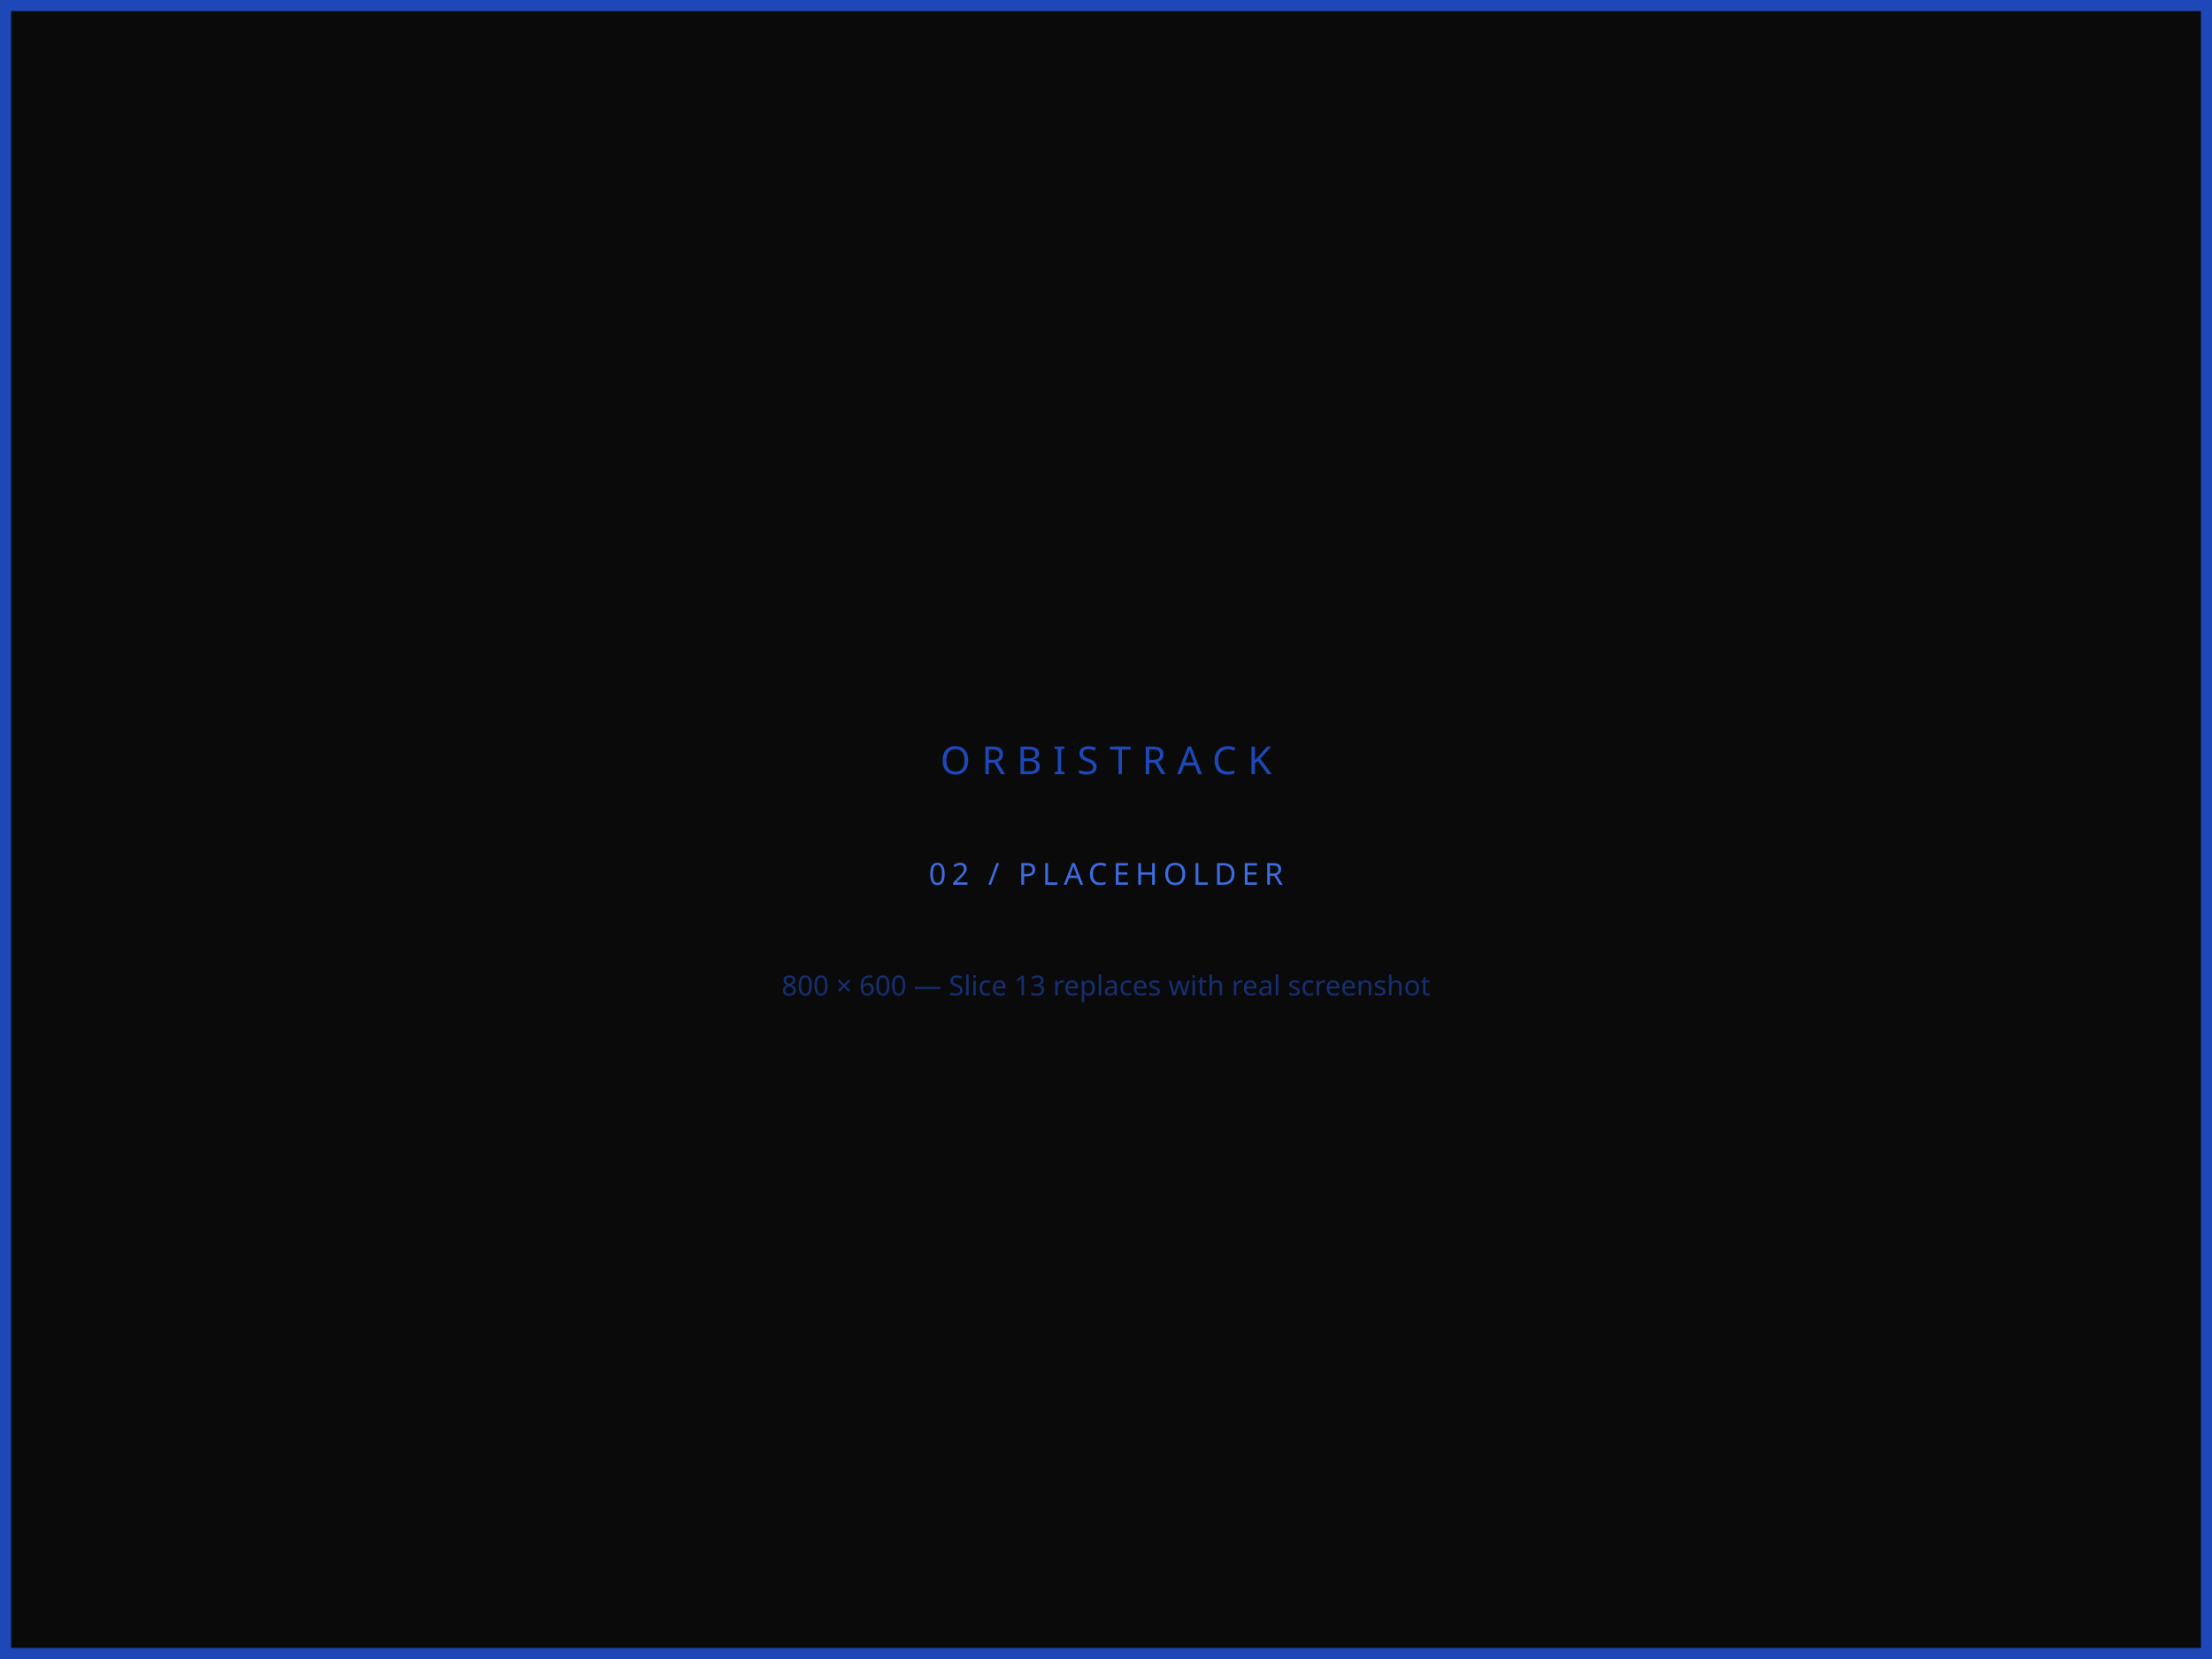
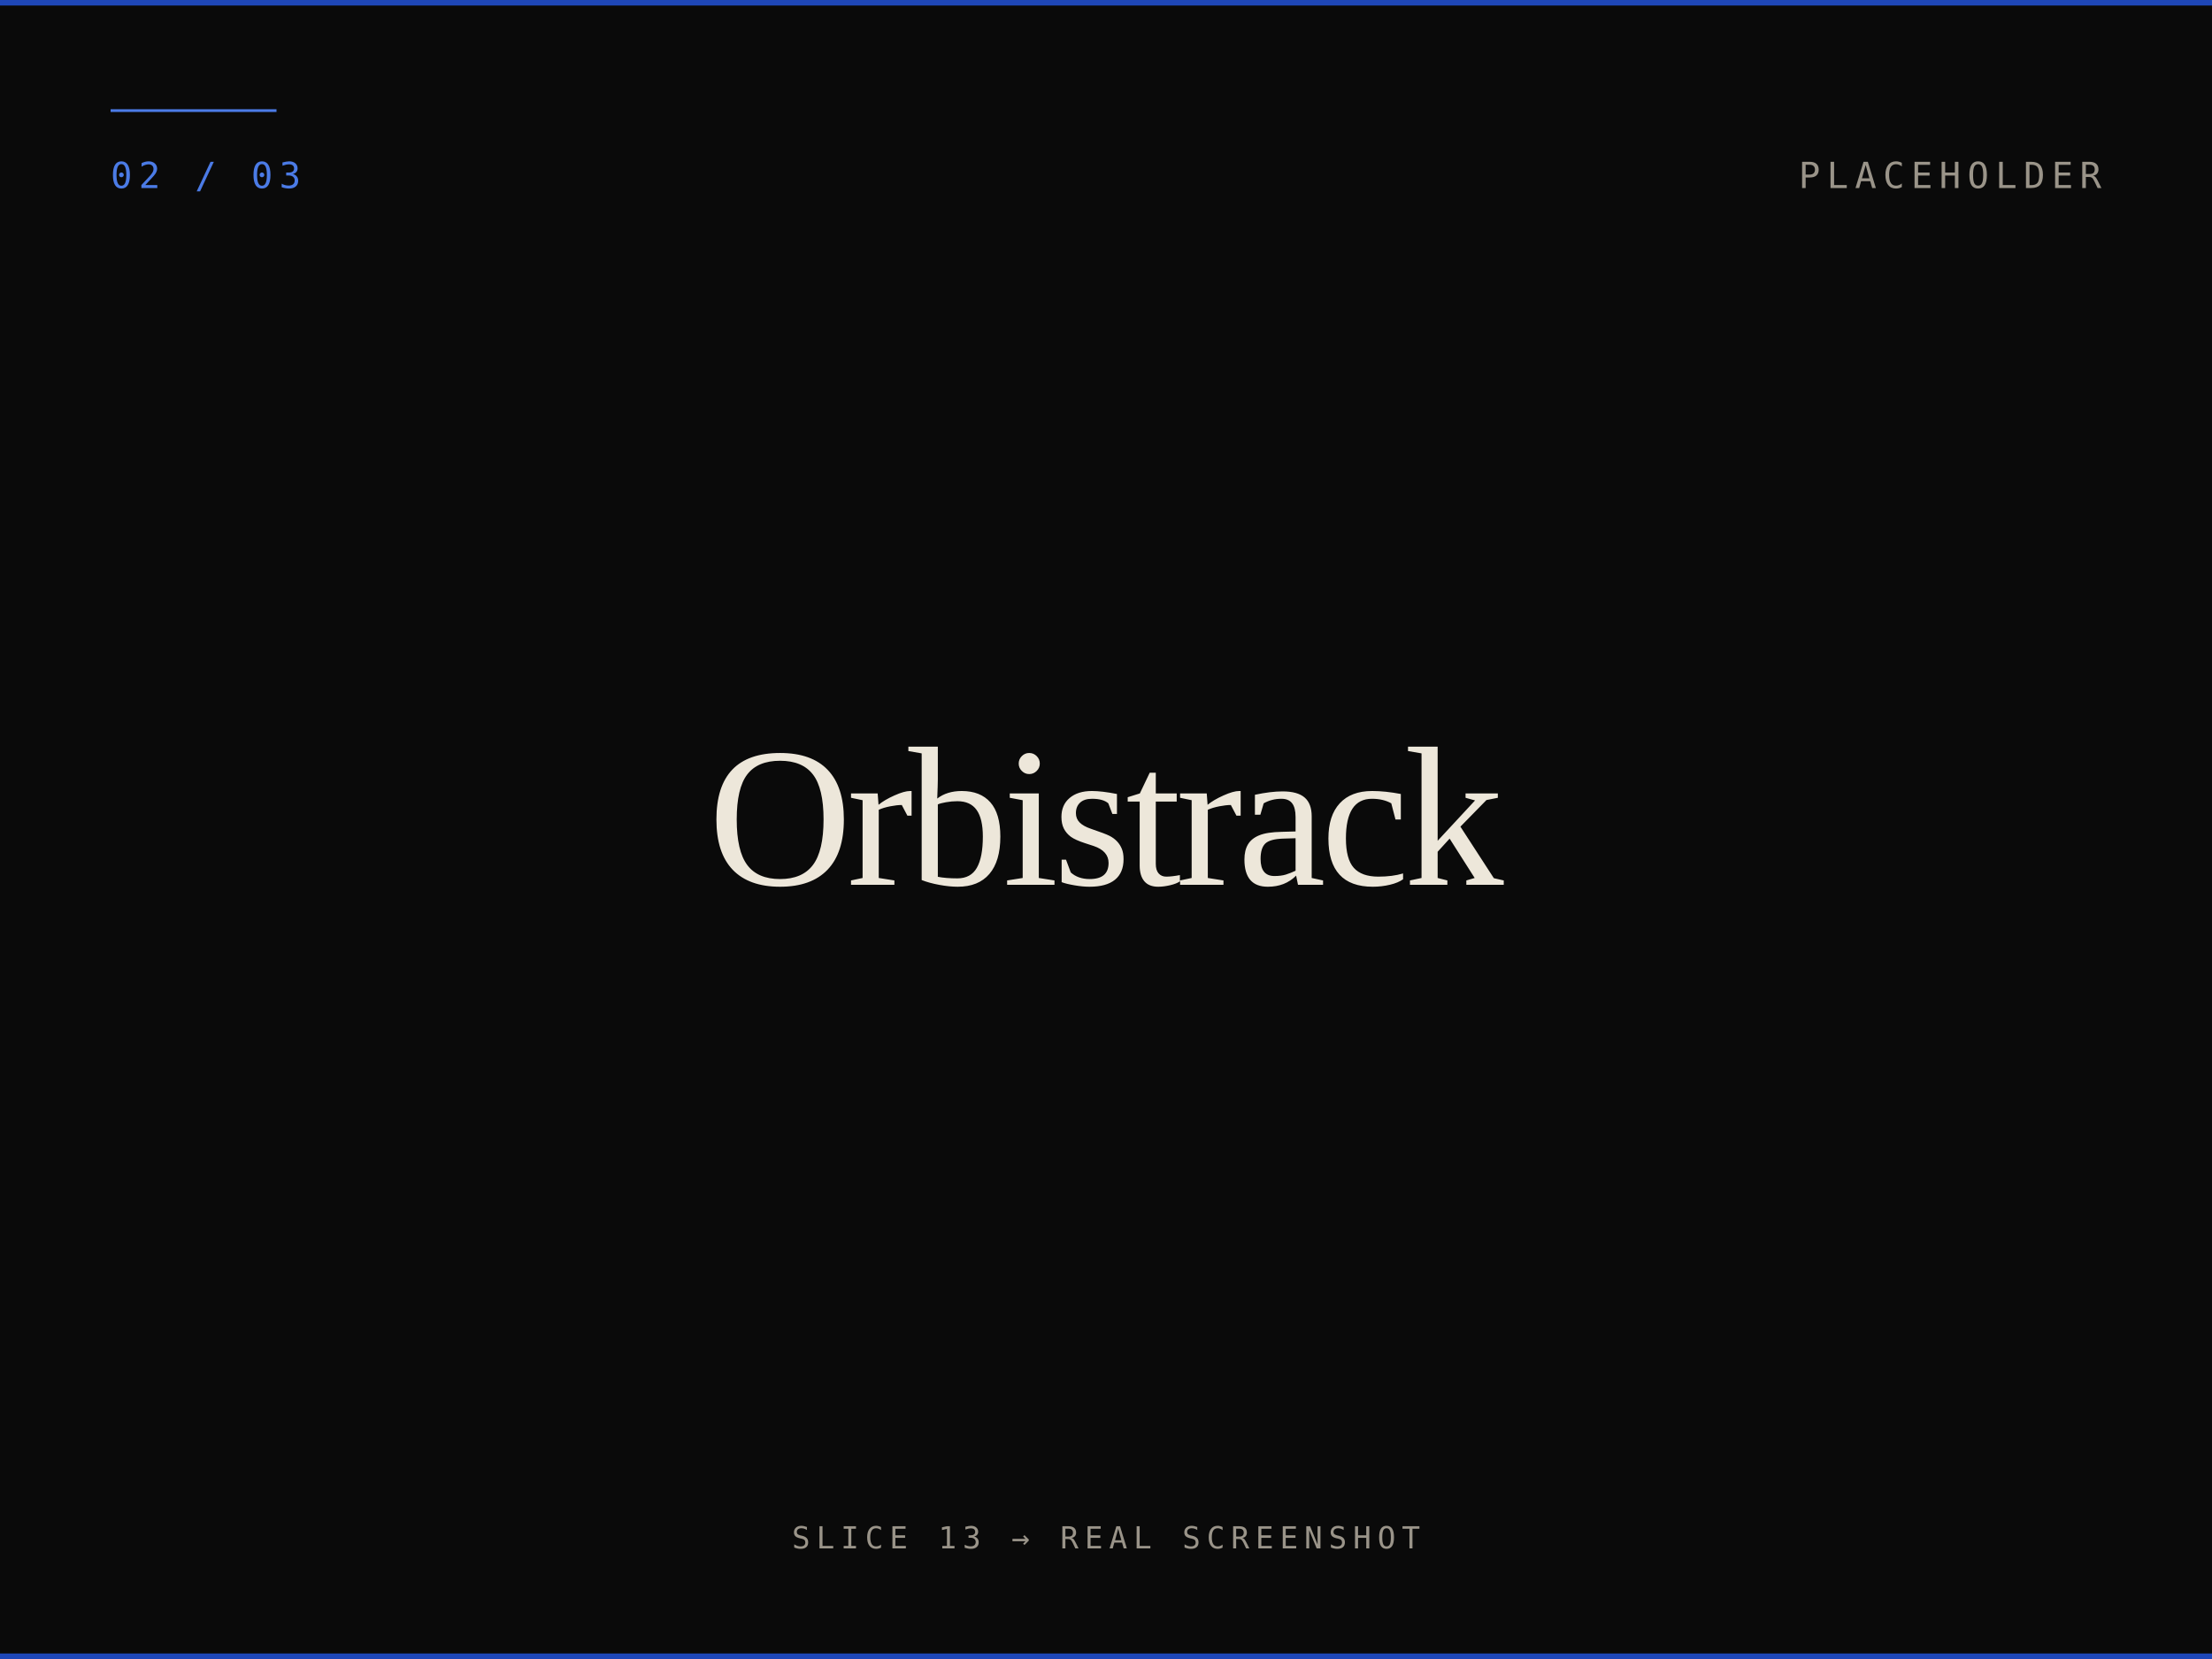
- <svg xmlns="http://www.w3.org/2000/svg" width="800" height="600" viewBox="0 0 800 600" role="img" aria-label="OrbisTrack — placeholder image 2">
+ <svg xmlns="http://www.w3.org/2000/svg" width="800" height="600" viewBox="0 0 800 600" role="img" aria-label="Orbistrack — placeholder 2">
  <rect width="800" height="600" fill="#0A0A0A" />
-   <rect x="0" y="0" width="800" height="4" fill="#1E47B8" />
-   <rect x="0" y="596" width="800" height="4" fill="#1E47B8" />
-   <rect x="0" y="0" width="4" height="600" fill="#1E47B8" />
-   <rect x="796" y="0" width="4" height="600" fill="#1E47B8" />
-   <text x="400" y="280" font-family="sans-serif" font-size="14" fill="#1E47B8" text-anchor="middle" letter-spacing="4">ORBISTRACK</text>
-   <text x="400" y="320" font-family="sans-serif" font-size="11" fill="#3D6BE0" text-anchor="middle" letter-spacing="2">02 / PLACEHOLDER</text>
-   <text x="400" y="360" font-family="sans-serif" font-size="10" fill="#1E47B8" text-anchor="middle" opacity="0.6">800 × 600 — Slice 13 replaces with real screenshot</text>
+   <rect x="0" y="0" width="800" height="2" fill="#1E47B8" />
+   <rect x="0" y="598" width="800" height="2" fill="#1E47B8" />
+   <line x1="40" y1="40" x2="100" y2="40" stroke="#4B7BE6" stroke-width="1" />
+   <text x="40" y="68" font-family="ui-monospace, 'JetBrains Mono', monospace" font-size="13" fill="#4B7BE6" letter-spacing="0.18em">02 / 03</text>
+   <text x="760" y="68" font-family="ui-monospace, monospace" font-size="13" fill="#9A9489" text-anchor="end" letter-spacing="0.18em">PLACEHOLDER</text>
+   <text x="400" y="320" font-family="Georgia, 'Times New Roman', serif" font-size="72" fill="#EDE7DA" text-anchor="middle" font-weight="300" letter-spacing="-0.025em">Orbistrack</text>
+   <text x="400" y="560" font-family="ui-monospace, monospace" font-size="11" fill="#9A9489" text-anchor="middle" letter-spacing="0.2em">SLICE 13 → REAL SCREENSHOT</text>
</svg>
